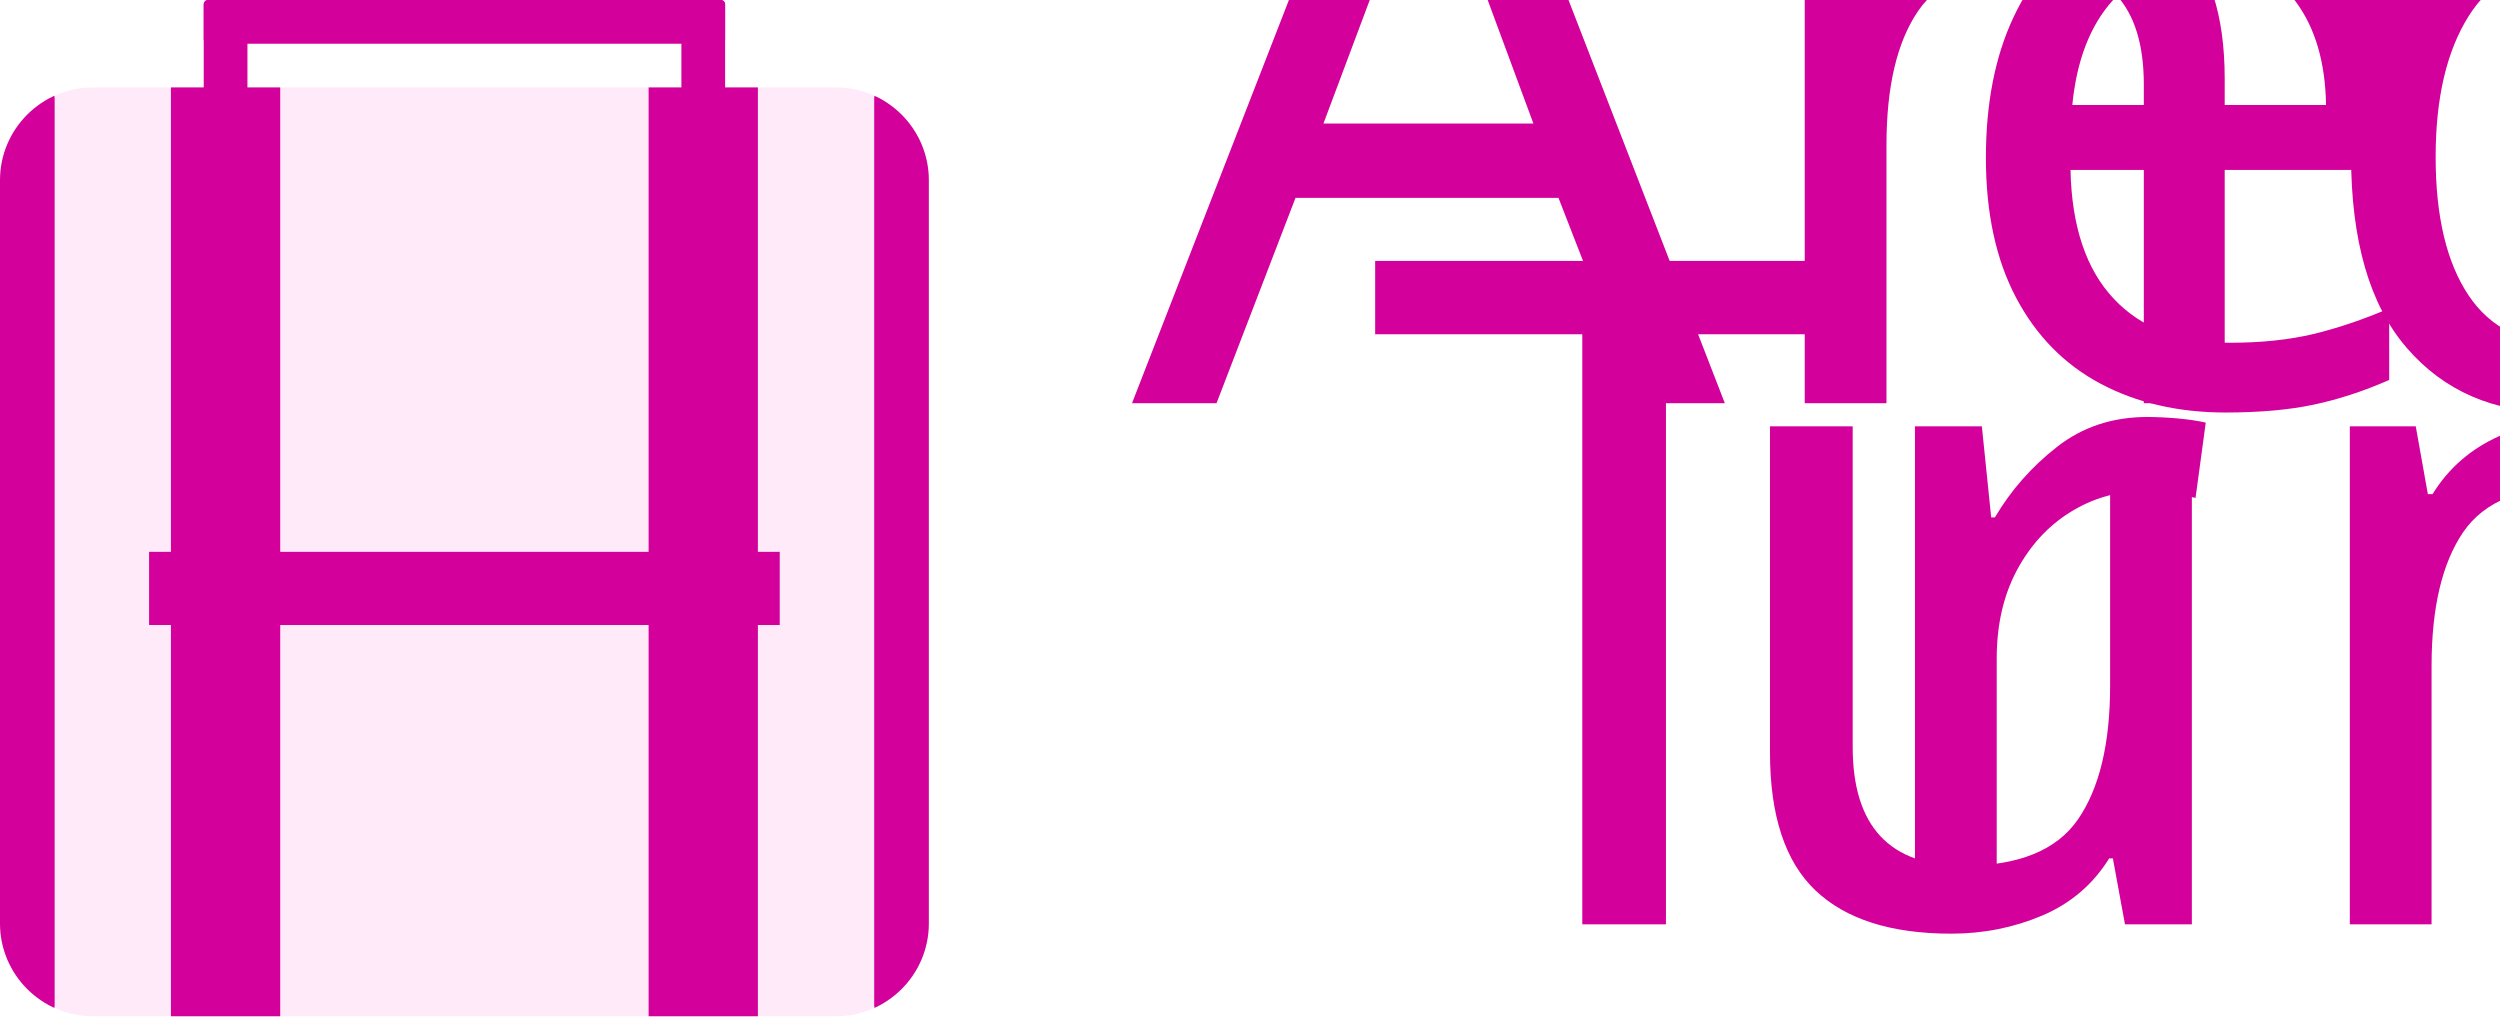
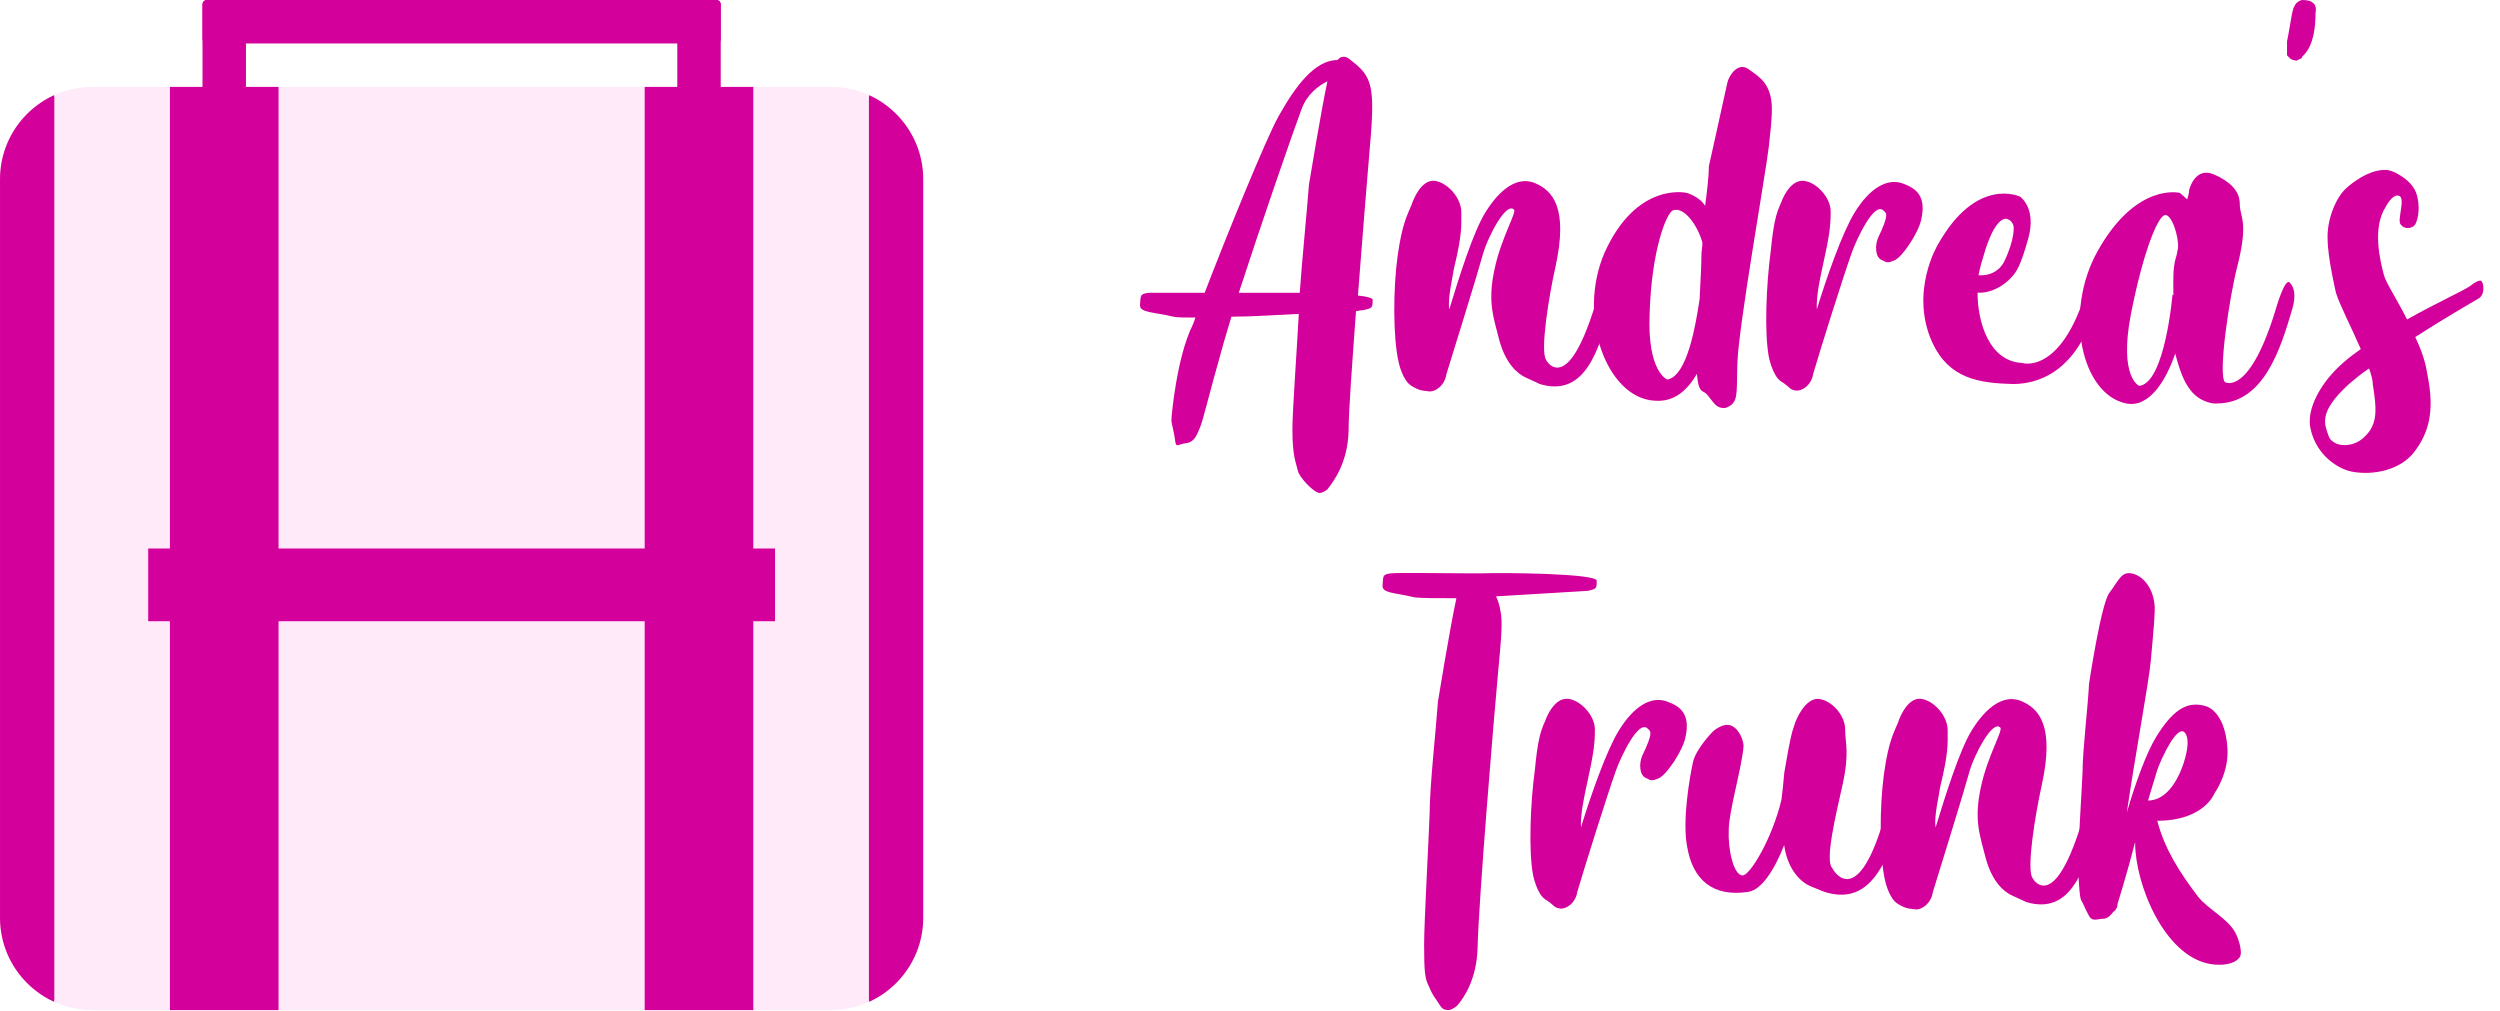
- <svg xmlns="http://www.w3.org/2000/svg" width="100%" height="100%" viewBox="0 0 410 167" version="1.1" xml:space="preserve" style="fill-rule:evenodd;clip-rule:evenodd;stroke-linejoin:round;stroke-miterlimit:2;">
-   <g>
-     <g>
-       <path d="M152.33,29.57c-0,-8.407 -6.826,-15.233 -15.233,-15.233l-121.864,-0c-8.407,-0 -15.233,6.826 -15.233,15.233l-0,121.864c-0,8.407 6.826,15.233 15.233,15.233l121.864,-0c8.407,-0 15.233,-6.826 15.233,-15.233l-0,-121.864Z" style="fill:#ffeafa;" />
-       <clipPath id="_clip1">
-         <path d="M152.33,29.57c-0,-8.407 -6.826,-15.233 -15.233,-15.233l-121.864,-0c-8.407,-0 -15.233,6.826 -15.233,15.233l-0,121.864c-0,8.407 6.826,15.233 15.233,15.233l121.864,-0c8.407,-0 15.233,-6.826 15.233,-15.233l-0,-121.864Z" />
-       </clipPath>
-       <g clip-path="url(#_clip1)">
-         <path d="M8.961,16.129c-0,-0.989 -0.803,-1.792 -1.793,-1.792l-14.336,-0c-0.99,-0 -1.793,0.803 -1.793,1.792l0,148.746c0,0.989 0.803,1.792 1.793,1.792l14.336,-0c0.99,-0 1.793,-0.803 1.793,-1.792l-0,-148.746Z" style="fill:#d4009b;" />
-         <path d="M161.29,16.129c0,-0.989 -0.803,-1.792 -1.792,-1.792l-14.337,-0c-0.989,-0 -1.792,0.803 -1.792,1.792l0,148.746c0,0.989 0.803,1.792 1.792,1.792l14.337,-0c0.989,-0 1.792,-0.803 1.792,-1.792l0,-148.746Z" style="fill:#d4009b;" />
+ <svg xmlns="http://www.w3.org/2000/svg" width="100%" height="100%" viewBox="0 0 99 40" version="1.1" xml:space="preserve" style="fill-rule:evenodd;clip-rule:evenodd;stroke-linejoin:round;stroke-miterlimit:2;">
+   <g transform="matrix(1,0,0,1,-590.829,-71.1908)">
+     <g transform="matrix(0.571429,0,0,0.571429,323.457,-6.52344)">
+       <g transform="matrix(0.150538,0,0,0.150538,457.017,54.7097)">
+         <g transform="matrix(0.995985,0,0,0.995985,-200.75,197.876)">
+           <path d="M700.867,426.336C700.867,402.785 681.747,383.664 658.196,383.664L316.825,383.664C293.274,383.664 274.154,402.785 274.154,426.336L274.154,767.706C274.154,791.257 293.274,810.378 316.825,810.378L658.196,810.378C681.747,810.378 700.867,791.257 700.867,767.706L700.867,426.336Z" style="fill:rgb(255,234,250);" />
+           <clipPath id="_clip1">
+             <path d="M700.867,426.336C700.867,402.785 681.747,383.664 658.196,383.664L316.825,383.664C293.274,383.664 274.154,402.785 274.154,426.336L274.154,767.706C274.154,791.257 293.274,810.378 316.825,810.378L658.196,810.378C681.747,810.378 700.867,791.257 700.867,767.706L700.867,426.336Z" />
+           </clipPath>
+           <g clip-path="url(#_clip1)">
+             <g transform="matrix(0.117647,0,0,1,216.8,5.70655e-14)">
+               <path d="M700.867,388.684C700.867,385.914 681.747,383.664 658.196,383.664L316.825,383.664C293.274,383.664 274.154,385.914 274.154,388.684L274.154,805.357C274.154,808.128 293.274,810.378 316.825,810.378L658.196,810.378C681.747,810.378 700.867,808.128 700.867,805.357L700.867,388.684Z" style="fill:rgb(212,0,155);" />
+             </g>
+             <g transform="matrix(0.117647,0,0,1,643.513,-5.70655e-14)">
+               <path d="M700.867,388.684C700.867,385.914 681.747,383.664 658.196,383.664L316.825,383.664C293.274,383.664 274.154,385.914 274.154,388.684L274.154,805.357C274.154,808.128 293.274,810.378 316.825,810.378L658.196,810.378C681.747,810.378 700.867,808.128 700.867,805.357L700.867,388.684Z" style="fill:rgb(212,0,155);" />
+             </g>
+           </g>
+         </g>
+         <g transform="matrix(1,0,0,1,-204.381,196.336)">
+           <g transform="matrix(0.117175,0,0,0.995985,322.782,1.54045)">
+             <rect x="274.154" y="383.664" width="426.713" height="426.713" style="fill:rgb(212,0,155);" />
+           </g>
+           <g transform="matrix(0.676231,0,0,0.0784629,159.515,566.061)">
+             <rect x="274.154" y="383.664" width="426.713" height="426.713" style="fill:rgb(212,0,155);" />
+           </g>
+           <g transform="matrix(0.117175,0,0,0.995985,541.339,1.54045)">
+             <rect x="274.154" y="383.664" width="426.713" height="426.713" style="fill:rgb(212,0,155);" />
+           </g>
+         </g>
+         <g transform="matrix(0.559056,0,0,0.0468699,12.2579,522.018)">
+           <path d="M700.867,426.336C700.867,402.785 699.264,383.664 697.29,383.664L277.731,383.664C275.757,383.664 274.154,402.785 274.154,426.336L274.154,767.706C274.154,791.257 275.757,810.378 277.731,810.378L697.29,810.378C699.264,810.378 700.867,791.257 700.867,767.706L700.867,426.336Z" style="fill:rgb(212,0,155);" />
+         </g>
+         <g transform="matrix(0.0468699,0,0,0.117175,152.676,495.044)">
+           <path d="M700.867,400.733C700.867,391.312 681.747,383.664 658.196,383.664L316.825,383.664C293.274,383.664 274.154,391.312 274.154,400.733L274.154,793.309C274.154,802.729 293.274,810.378 316.825,810.378L658.196,810.378C681.747,810.378 700.867,802.729 700.867,793.309L700.867,400.733Z" style="fill:rgb(212,0,155);" />
+         </g>
+         <g transform="matrix(0.0468699,0,0,0.117175,371.232,495.044)">
+           <path d="M700.867,400.733C700.867,391.312 681.747,383.664 658.196,383.664L316.825,383.664C293.274,383.664 274.154,391.312 274.154,400.733L274.154,793.309C274.154,802.729 293.274,810.378 316.825,810.378L658.196,810.378C681.747,810.378 700.867,802.729 700.867,793.309L700.867,400.733Z" style="fill:rgb(212,0,155);" />
+         </g>
      </g>
-       <g>
-         <rect x="28.036" y="14.337" width="17.921" height="152.33" style="fill:#d4009b;" />
-         <rect x="24.452" y="90.502" width="103.425" height="12" style="fill:#d4009b;" />
-         <rect x="106.372" y="14.337" width="17.921" height="152.33" style="fill:#d4009b;" />
+       <g transform="matrix(1,0,0,1,421.43,26.7137)">
+         <g transform="matrix(5.53762,0,0,5.53762,-617.957,-643.78)">
+           <path d="M134.251,139.804C134.239,139.908 134.436,139.896 134.667,139.954C134.713,139.965 134.805,139.965 134.944,139.965C134.933,140 134.921,140.034 134.91,140.058C134.713,140.451 134.644,141.19 134.644,141.248C134.644,141.294 134.678,141.398 134.69,141.502C134.701,141.606 134.725,141.548 134.829,141.537C134.921,141.525 134.956,141.456 135.002,141.34C135.048,141.225 135.083,141.04 135.302,140.266C135.326,140.185 135.36,140.069 135.395,139.954C135.661,139.954 135.973,139.931 136.238,139.919C136.215,140.358 136.158,141.132 136.158,141.364C136.158,141.71 136.204,141.78 136.227,141.884C136.238,141.953 136.423,142.161 136.504,142.161C136.561,142.149 136.596,142.115 136.596,142.115C136.677,142.011 136.85,141.78 136.861,141.387C136.861,141.132 136.908,140.52 136.954,139.885C137.013,139.873 137.036,139.873 137.036,139.873C137.162,139.85 137.162,139.838 137.162,139.747C137.173,139.724 137.093,139.701 136.978,139.689C137.036,138.95 137.093,138.221 137.116,137.967C137.162,137.47 137.162,137.308 137.15,137.181C137.127,136.915 137.001,136.835 136.873,136.731C136.815,136.684 136.757,136.696 136.723,136.742C136.434,136.742 136.192,137.077 135.984,137.447C135.823,137.736 135.326,138.961 135.06,139.655L134.366,139.655C134.239,139.666 134.262,139.701 134.251,139.804ZM135.487,139.655C135.765,138.799 136.169,137.632 136.273,137.355C136.342,137.17 136.481,137.066 136.596,137.008C136.515,137.389 136.365,138.302 136.365,138.302C136.342,138.614 136.273,139.308 136.25,139.655L135.487,139.655Z" style="fill:rgb(212,0,155);fill-rule:nonzero;" />
+           <path d="M137.487,140.521C137.487,140.521 137.533,140.751 137.648,140.82C137.763,140.89 137.798,140.878 137.879,140.89C137.948,140.89 138.063,140.82 138.086,140.671C138.167,140.406 138.457,139.481 138.55,139.146C138.596,138.984 138.827,138.51 138.931,138.614C138.966,138.649 138.769,138.973 138.689,139.354C138.596,139.77 138.677,139.967 138.746,140.244C138.827,140.544 138.977,140.671 139.081,140.717C139.185,140.763 139.254,140.797 139.254,140.797C139.833,140.971 139.994,140.348 140.144,139.839C140.19,139.678 140.167,139.574 140.109,139.516C140.052,139.458 139.948,139.805 139.948,139.805C139.751,140.44 139.589,140.591 139.473,140.591C139.381,140.591 139.335,140.498 139.335,140.498C139.254,140.394 139.369,139.689 139.45,139.331C139.612,138.591 139.416,138.372 139.185,138.279C138.977,138.198 138.758,138.349 138.573,138.649C138.422,138.892 138.248,139.446 138.121,139.863C138.098,139.724 138.167,139.446 138.179,139.354C138.283,138.926 138.272,138.822 138.272,138.649C138.272,138.464 138.098,138.279 137.948,138.256C137.752,138.221 137.648,138.557 137.648,138.557C137.602,138.672 137.533,138.776 137.475,139.192C137.417,139.608 137.417,140.221 137.487,140.521Z" style="fill:rgb(212,0,155);fill-rule:nonzero;" />
+           <path d="M140.687,141.005C140.942,141.028 141.104,140.867 141.22,140.67C141.231,140.786 141.243,140.843 141.277,140.878C141.3,140.901 141.324,140.89 141.381,140.971C141.439,141.04 141.462,141.098 141.566,141.098C141.623,141.086 141.658,141.051 141.658,141.051C141.738,140.982 141.715,140.832 141.727,140.531C141.739,140.092 142.074,138.208 142.12,137.827C142.166,137.434 142.166,137.307 142.143,137.203C142.097,137.006 141.993,136.949 141.866,136.856C141.739,136.764 141.623,136.926 141.6,137.03C141.543,137.295 141.37,138.07 141.37,138.07C141.37,138.197 141.347,138.382 141.323,138.567C141.254,138.451 141.093,138.405 141.093,138.405C141.093,138.405 140.467,138.255 140.063,139.156C139.717,139.965 140.098,140.971 140.687,141.005L140.687,141.005ZM140.629,139.907C140.653,139.121 140.838,138.659 140.919,138.624C141.069,138.567 141.243,138.844 141.289,139.029C141.289,139.087 141.277,139.133 141.277,139.168C141.277,139.283 141.266,139.503 141.254,139.734C141.208,140.036 141.104,140.695 140.85,140.741C140.85,140.741 140.595,140.648 140.629,139.909L140.629,139.907Z" style="fill:rgb(212,0,155);fill-rule:nonzero;" />
+           <path d="M142.121,140.462C142.121,140.462 142.167,140.693 142.271,140.763C142.386,140.832 142.375,140.867 142.456,140.878C142.525,140.89 142.652,140.82 142.675,140.67C142.756,140.393 143.045,139.469 143.161,139.145C143.219,138.984 143.439,138.51 143.554,138.626C143.589,138.66 143.635,138.66 143.485,138.972C143.485,138.972 143.462,139.03 143.462,139.088C143.462,139.145 143.473,139.226 143.543,139.249C143.577,139.261 143.589,139.296 143.693,139.249C143.796,139.203 143.992,138.903 144.027,138.741C144.096,138.441 143.958,138.348 143.808,138.291C143.601,138.21 143.381,138.348 143.195,138.649C143.045,138.891 142.848,139.446 142.721,139.862C142.709,139.711 142.767,139.446 142.79,139.342C142.883,138.926 142.894,138.811 142.894,138.637C142.894,138.464 142.721,138.279 142.571,138.256C142.375,138.221 142.271,138.533 142.271,138.533C142.213,138.66 142.179,138.776 142.144,139.134C142.087,139.561 142.063,140.162 142.121,140.462Z" style="fill:rgb(212,0,155);fill-rule:nonzero;" />
+           <path d="M144.167,140.278C144.374,140.728 144.743,140.786 145.183,140.797C145.831,140.786 146.143,140.209 146.246,139.665C146.269,139.538 146.211,139.527 146.211,139.515C146.211,139.504 146.2,139.493 146.165,139.481C146.143,139.47 146.097,139.618 146.097,139.618C145.773,140.694 145.287,140.533 145.287,140.533C144.871,140.51 144.732,140.012 144.732,139.653C144.905,139.665 145.067,139.561 145.16,139.458C145.218,139.389 145.264,139.342 145.368,138.972C145.472,138.59 145.264,138.452 145.264,138.452C145.264,138.452 144.72,138.187 144.235,139.053C144.235,139.053 143.878,139.642 144.166,140.278L144.167,140.278ZM144.744,139.435C144.767,139.319 144.79,139.25 144.79,139.25C144.905,138.833 145.01,138.74 145.079,138.728C145.079,138.728 145.16,138.728 145.183,138.821C145.183,138.821 145.206,138.972 145.067,139.261C144.998,139.4 144.859,139.446 144.744,139.435Z" style="fill:rgb(212,0,155);fill-rule:nonzero;" />
+           <path d="M146.593,141.04C146.882,141.098 147.091,140.751 147.206,140.416C147.264,140.635 147.345,140.913 147.564,141.005C147.668,141.051 147.726,141.04 147.726,141.04C148.315,141.04 148.524,140.358 148.673,139.85C148.719,139.688 148.696,139.584 148.638,139.526C148.581,139.468 148.478,139.815 148.478,139.815C148.141,140.959 147.829,140.774 147.829,140.774C147.737,140.682 147.887,139.699 147.979,139.341C148.13,138.752 148.014,138.717 148.014,138.544C148.014,138.37 147.876,138.255 147.691,138.174C147.449,138.07 147.38,138.37 147.38,138.37C147.38,138.405 147.368,138.44 147.356,138.486L147.264,138.405C147.264,138.405 146.72,138.266 146.235,139.133C145.808,139.896 146.028,140.924 146.593,141.04ZM146.65,139.93C146.801,139.156 146.986,138.694 147.079,138.682C147.16,138.671 147.253,138.948 147.241,139.098C147.23,139.133 147.23,139.168 147.218,139.202C147.172,139.341 147.183,139.514 147.183,139.688L147.172,139.676C147.172,139.676 147.079,140.786 146.755,140.82C146.755,140.82 146.5,140.716 146.65,139.93Z" style="fill:rgb(212,0,155);fill-rule:nonzero;" />
+           <path d="M148.927,136.025C148.904,136.002 148.858,135.991 148.789,135.991C148.755,136.002 148.72,136.025 148.709,136.048C148.697,136.071 148.685,136.093 148.685,136.093C148.662,136.174 148.662,136.197 148.639,136.325C148.628,136.394 148.616,136.452 148.605,136.509L148.605,136.683C148.616,136.694 148.628,136.706 148.639,136.718C148.662,136.741 148.685,136.741 148.685,136.741C148.709,136.752 148.732,136.752 148.743,136.741C148.755,136.729 148.778,136.729 148.789,136.718C148.789,136.706 148.801,136.694 148.812,136.683C148.939,136.556 148.962,136.325 148.962,136.151C148.973,136.093 148.962,136.048 148.927,136.025Z" style="fill:rgb(212,0,155);fill-rule:nonzero;" />
+           <path d="M148.894,141.33C148.951,141.642 149.182,141.826 149.378,141.884C149.587,141.941 150.003,141.918 150.21,141.63C150.36,141.423 150.464,141.168 150.36,140.671C150.337,140.509 150.28,140.359 150.21,140.209C150.603,139.954 150.973,139.746 151.007,139.723C151.077,139.677 151.065,139.573 151.054,139.538C151.042,139.515 151.042,139.457 150.892,139.573C150.811,139.63 150.476,139.781 150.107,139.989C149.98,139.735 149.841,139.526 149.818,139.434C149.772,139.26 149.667,138.844 149.841,138.578C149.841,138.578 149.922,138.417 150.003,138.44C150.095,138.463 149.98,138.74 150.026,138.798C150.06,138.844 150.095,138.844 150.118,138.844C150.187,138.844 150.21,138.798 150.21,138.798C150.245,138.74 150.279,138.567 150.221,138.405C150.187,138.313 150.106,138.233 150.003,138.175C149.945,138.14 149.887,138.117 149.83,138.117C149.586,138.117 149.344,138.348 149.344,138.348C149.217,138.463 149.102,138.74 149.113,138.983C149.113,139.214 149.217,139.654 149.217,139.654C149.263,139.804 149.413,140.093 149.528,140.359C149.379,140.463 149.24,140.579 149.136,140.706C149.136,140.706 148.848,141.03 148.894,141.33L148.894,141.33ZM149.379,140.798C149.448,140.74 149.528,140.671 149.632,140.602C149.655,140.671 149.678,140.74 149.678,140.798C149.725,141.099 149.748,141.296 149.575,141.457C149.494,141.538 149.402,141.561 149.321,141.561C149.229,141.561 149.148,141.515 149.125,141.446C149.079,141.307 148.985,141.157 149.379,140.798Z" style="fill:rgb(212,0,155);fill-rule:nonzero;" />
+         </g>
+         <g transform="matrix(5.53762,0,0,5.53762,-601.852,-607.884)">
+           <path d="M134.771,136.983C134.84,136.995 135.048,136.995 135.302,136.995C135.221,137.365 135.071,138.289 135.071,138.289C135.048,138.624 134.967,139.353 134.967,139.688C134.956,140.011 134.898,141.051 134.898,141.329C134.898,141.676 134.909,141.756 134.956,141.849C134.979,141.895 134.99,141.941 135.059,142.034C135.117,142.115 135.117,142.149 135.209,142.149C135.267,142.138 135.313,142.092 135.313,142.092C135.394,141.999 135.555,141.768 135.567,141.375C135.578,140.809 135.775,138.44 135.821,137.954C135.868,137.457 135.879,137.295 135.856,137.168C135.844,137.087 135.821,137.018 135.798,136.972C136.365,136.937 136.944,136.903 136.944,136.903C137.058,136.88 137.058,136.868 137.058,136.776C137.058,136.684 135.856,136.673 135.613,136.684L135.498,136.684C135.186,136.684 134.586,136.673 134.482,136.684C134.366,136.696 134.389,136.73 134.378,136.834C134.366,136.937 134.551,136.926 134.771,136.983Z" style="fill:rgb(212,0,155);fill-rule:nonzero;" />
+           <path d="M136.262,140.462C136.262,140.462 136.308,140.693 136.412,140.763C136.527,140.832 136.515,140.867 136.596,140.878C136.665,140.89 136.792,140.82 136.815,140.67C136.896,140.393 137.185,139.469 137.301,139.145C137.359,138.984 137.579,138.51 137.695,138.626C137.729,138.66 137.776,138.66 137.625,138.972C137.625,138.972 137.602,139.03 137.602,139.088C137.602,139.145 137.614,139.226 137.683,139.249C137.718,139.261 137.729,139.296 137.833,139.249C137.937,139.203 138.133,138.903 138.167,138.741C138.237,138.441 138.098,138.348 137.948,138.291C137.741,138.21 137.521,138.348 137.336,138.649C137.185,138.891 136.989,139.446 136.861,139.862C136.85,139.711 136.908,139.446 136.931,139.342C137.023,138.926 137.035,138.811 137.035,138.637C137.035,138.464 136.862,138.279 136.712,138.256C136.516,138.221 136.412,138.533 136.412,138.533C136.354,138.66 136.319,138.776 136.285,139.134C136.227,139.561 136.204,140.162 136.262,140.462Z" style="fill:rgb(212,0,155);fill-rule:nonzero;" />
+           <path d="M138.192,140.117C138.261,140.509 138.503,140.739 138.954,140.67C139.116,140.647 139.278,140.406 139.405,140.082L139.405,140.094C139.451,140.406 139.624,140.556 139.739,140.602C139.855,140.647 139.878,140.659 139.878,140.659C139.97,140.693 140.04,140.705 140.121,140.705C140.515,140.705 140.699,140.267 140.837,139.828C140.872,139.666 140.86,139.562 140.802,139.504C140.745,139.446 140.642,139.793 140.642,139.793C140.468,140.371 140.306,140.51 140.19,140.51C140.074,140.51 140.005,140.371 140.005,140.371C139.912,140.279 140.051,139.701 140.132,139.342C140.225,138.926 140.167,138.811 140.167,138.637C140.167,138.464 140.005,138.279 139.844,138.256C139.659,138.233 139.544,138.545 139.544,138.545C139.498,138.672 139.475,138.765 139.405,139.181C139.394,139.308 139.382,139.423 139.37,139.516C139.255,140.001 138.977,140.464 138.884,140.464C138.768,140.464 138.699,140.128 138.71,139.897C138.71,139.666 138.873,139.123 138.896,138.845C138.896,138.788 138.849,138.637 138.745,138.591C138.641,138.545 138.514,138.661 138.514,138.661C138.514,138.661 138.295,138.88 138.261,139.054C138.226,139.215 138.122,139.782 138.192,140.117Z" style="fill:rgb(212,0,155);fill-rule:nonzero;" />
+           <path d="M140.665,140.521C140.665,140.521 140.711,140.751 140.826,140.82C140.942,140.89 140.976,140.878 141.057,140.89C141.126,140.89 141.242,140.82 141.265,140.671C141.346,140.406 141.635,139.481 141.728,139.146C141.774,138.984 142.005,138.51 142.109,138.614C142.144,138.649 141.948,138.973 141.867,139.354C141.774,139.77 141.855,139.967 141.925,140.244C142.005,140.544 142.155,140.671 142.259,140.717C142.363,140.763 142.432,140.797 142.432,140.797C143.011,140.971 143.173,140.348 143.322,139.839C143.368,139.678 143.345,139.574 143.287,139.516C143.23,139.458 143.127,139.805 143.127,139.805C142.93,140.44 142.767,140.591 142.652,140.591C142.559,140.591 142.513,140.498 142.513,140.498C142.432,140.394 142.548,139.689 142.628,139.331C142.79,138.591 142.594,138.372 142.363,138.279C142.155,138.198 141.936,138.349 141.751,138.649C141.601,138.892 141.427,139.446 141.299,139.863C141.276,139.724 141.346,139.446 141.357,139.354C141.461,138.926 141.45,138.822 141.45,138.649C141.45,138.464 141.276,138.279 141.126,138.256C140.93,138.221 140.826,138.557 140.826,138.557C140.78,138.672 140.711,138.776 140.653,139.192C140.596,139.608 140.596,140.221 140.665,140.521Z" style="fill:rgb(212,0,155);fill-rule:nonzero;" />
+           <path d="M143.127,140.786C143.15,140.82 143.161,140.867 143.219,140.971C143.265,141.051 143.323,141.005 143.415,141.005C143.473,140.994 143.519,140.924 143.519,140.924C143.553,140.901 143.576,140.867 143.576,140.82C143.576,140.82 143.692,140.451 143.796,140.046L143.796,140.058C143.796,140.566 144.154,141.468 144.732,141.572C144.87,141.595 145.032,141.583 145.102,141.491C145.148,141.433 145.09,141.26 145.055,141.19C144.963,141.005 144.709,140.89 144.582,140.728C144.362,140.439 144.165,140.138 144.073,139.78C144.662,139.78 144.79,139.435 144.79,139.435C144.79,139.435 144.974,139.179 144.951,138.866C144.917,138.39 144.674,138.344 144.674,138.344C144.431,138.274 144.258,138.413 144.061,138.727C143.934,138.936 143.796,139.318 143.692,139.677C143.796,138.959 143.969,138.042 143.992,137.775C144.027,137.392 144.05,137.16 144.038,137.067C144.015,136.858 143.888,136.708 143.749,136.684C143.622,136.661 143.588,136.777 143.473,136.928C143.369,137.067 143.219,138.065 143.219,138.065C143.207,138.332 143.138,138.901 143.138,139.168C143.127,139.423 143.081,140.127 143.081,140.335C143.092,140.612 143.104,140.763 143.127,140.786ZM144.073,139.144C144.131,138.982 144.327,138.564 144.42,138.68C144.42,138.68 144.512,138.761 144.385,139.11C144.316,139.295 144.177,139.527 143.957,139.527C144.004,139.365 144.05,139.226 144.073,139.144Z" style="fill:rgb(212,0,155);fill-rule:nonzero;" />
+         </g>
      </g>
-       <path d="M118.917,0.717c-0,-0.396 -0.321,-0.717 -0.717,-0.717l-84.07,-0c-0.396,-0 -0.717,0.321 -0.717,0.717l-0,5.735c-0,0.395 0.321,0.716 0.717,0.716l84.07,0c0.396,0 0.717,-0.321 0.717,-0.716l-0,-5.735Z" style="fill:#d4009b;" />
-       <path d="M40.581,0.717c0,-0.396 -0.321,-0.717 -0.717,-0.717l-5.734,-0c-0.396,-0 -0.717,0.321 -0.717,0.717l-0,16.487c-0,0.396 0.321,0.717 0.717,0.717l5.734,0c0.396,0 0.717,-0.321 0.717,-0.717l0,-16.487Z" style="fill:#d4009b;" />
-       <path d="M118.917,0.717c-0,-0.396 -0.321,-0.717 -0.717,-0.717l-5.735,-0c-0.395,-0 -0.717,0.321 -0.717,0.717l0,16.487c0,0.396 0.322,0.717 0.717,0.717l5.735,0c0.396,0 0.717,-0.321 0.717,-0.717l-0,-16.487Z" style="fill:#d4009b;" />
-     </g>
-     <g>
-       <text x="185.654px" y="66.124px" style="font-family:'SukiYakiPersonalUse', 'Suki Yaki - Personal Use';font-size:152.381px;fill:#d4009b;">Andr<tspan x="317.311px " y="66.124px ">e</tspan>a's</text>
-       <text x="223.998px" y="151.59px" style="font-family:'SukiYakiPersonalUse', 'Suki Yaki - Personal Use';font-size:152.381px;fill:#d4009b;">Tr<tspan x="278.246px " y="151.59px ">u</tspan>nk</text>
    </g>
  </g>
</svg>
